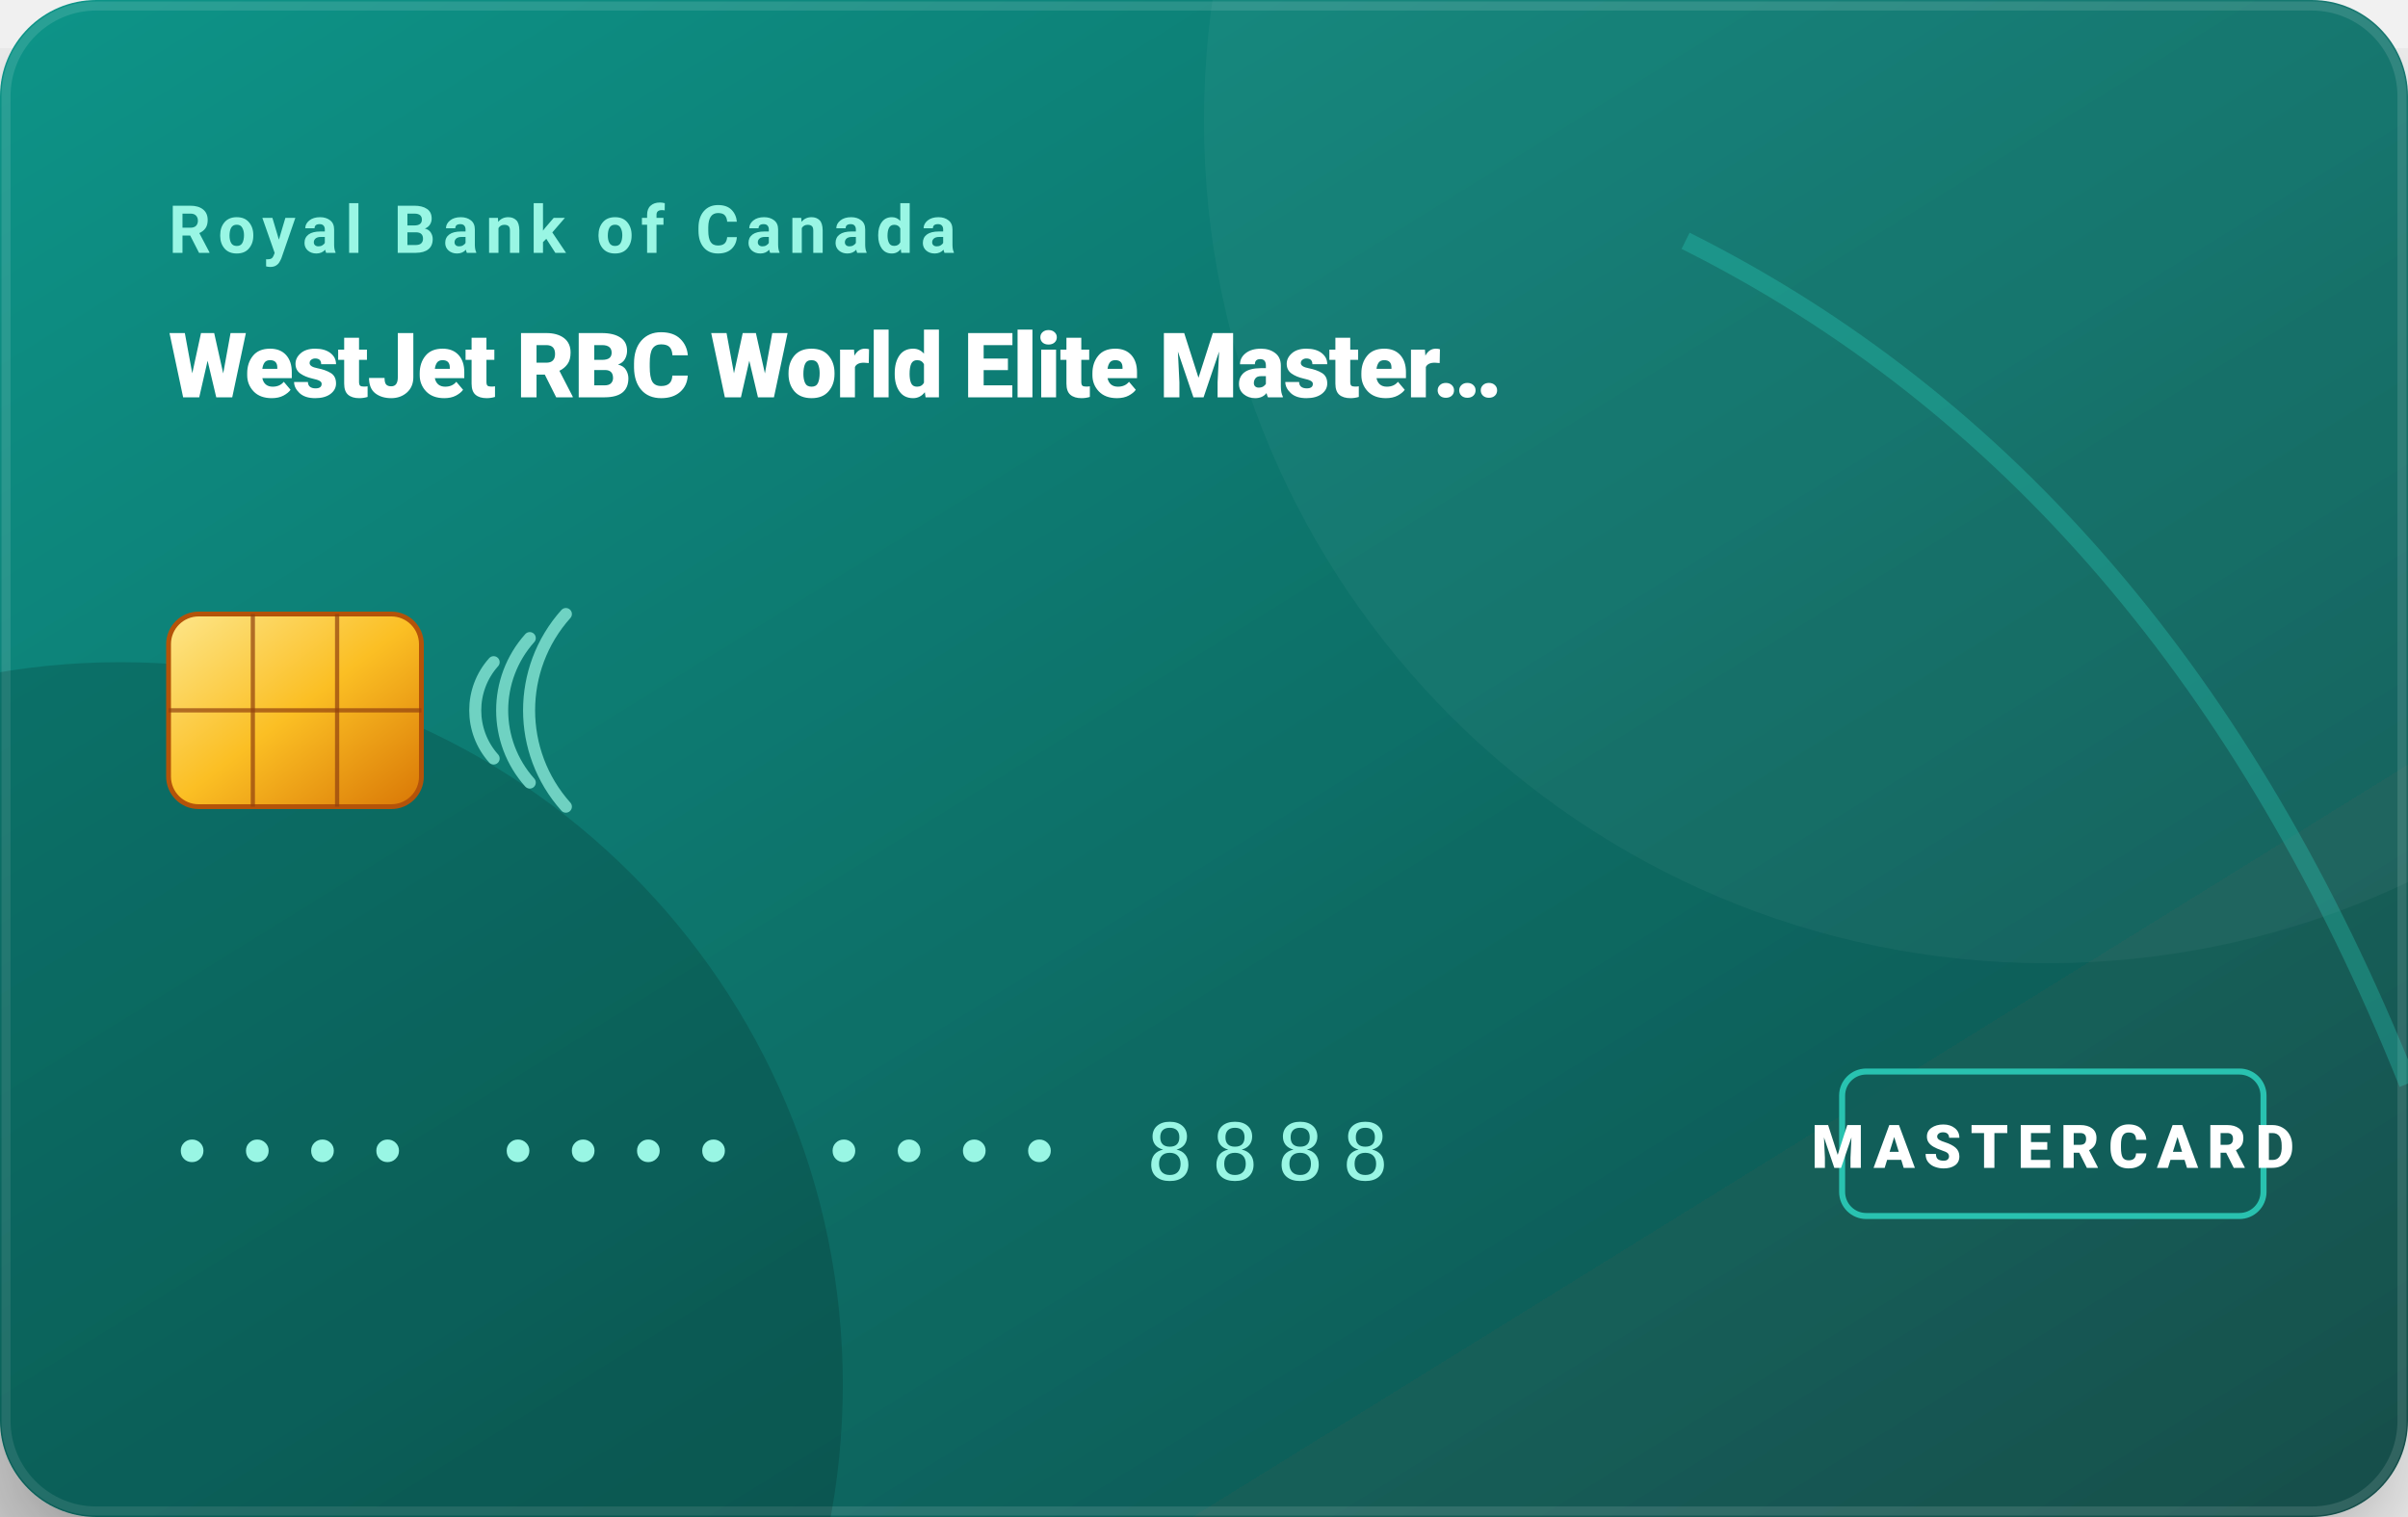
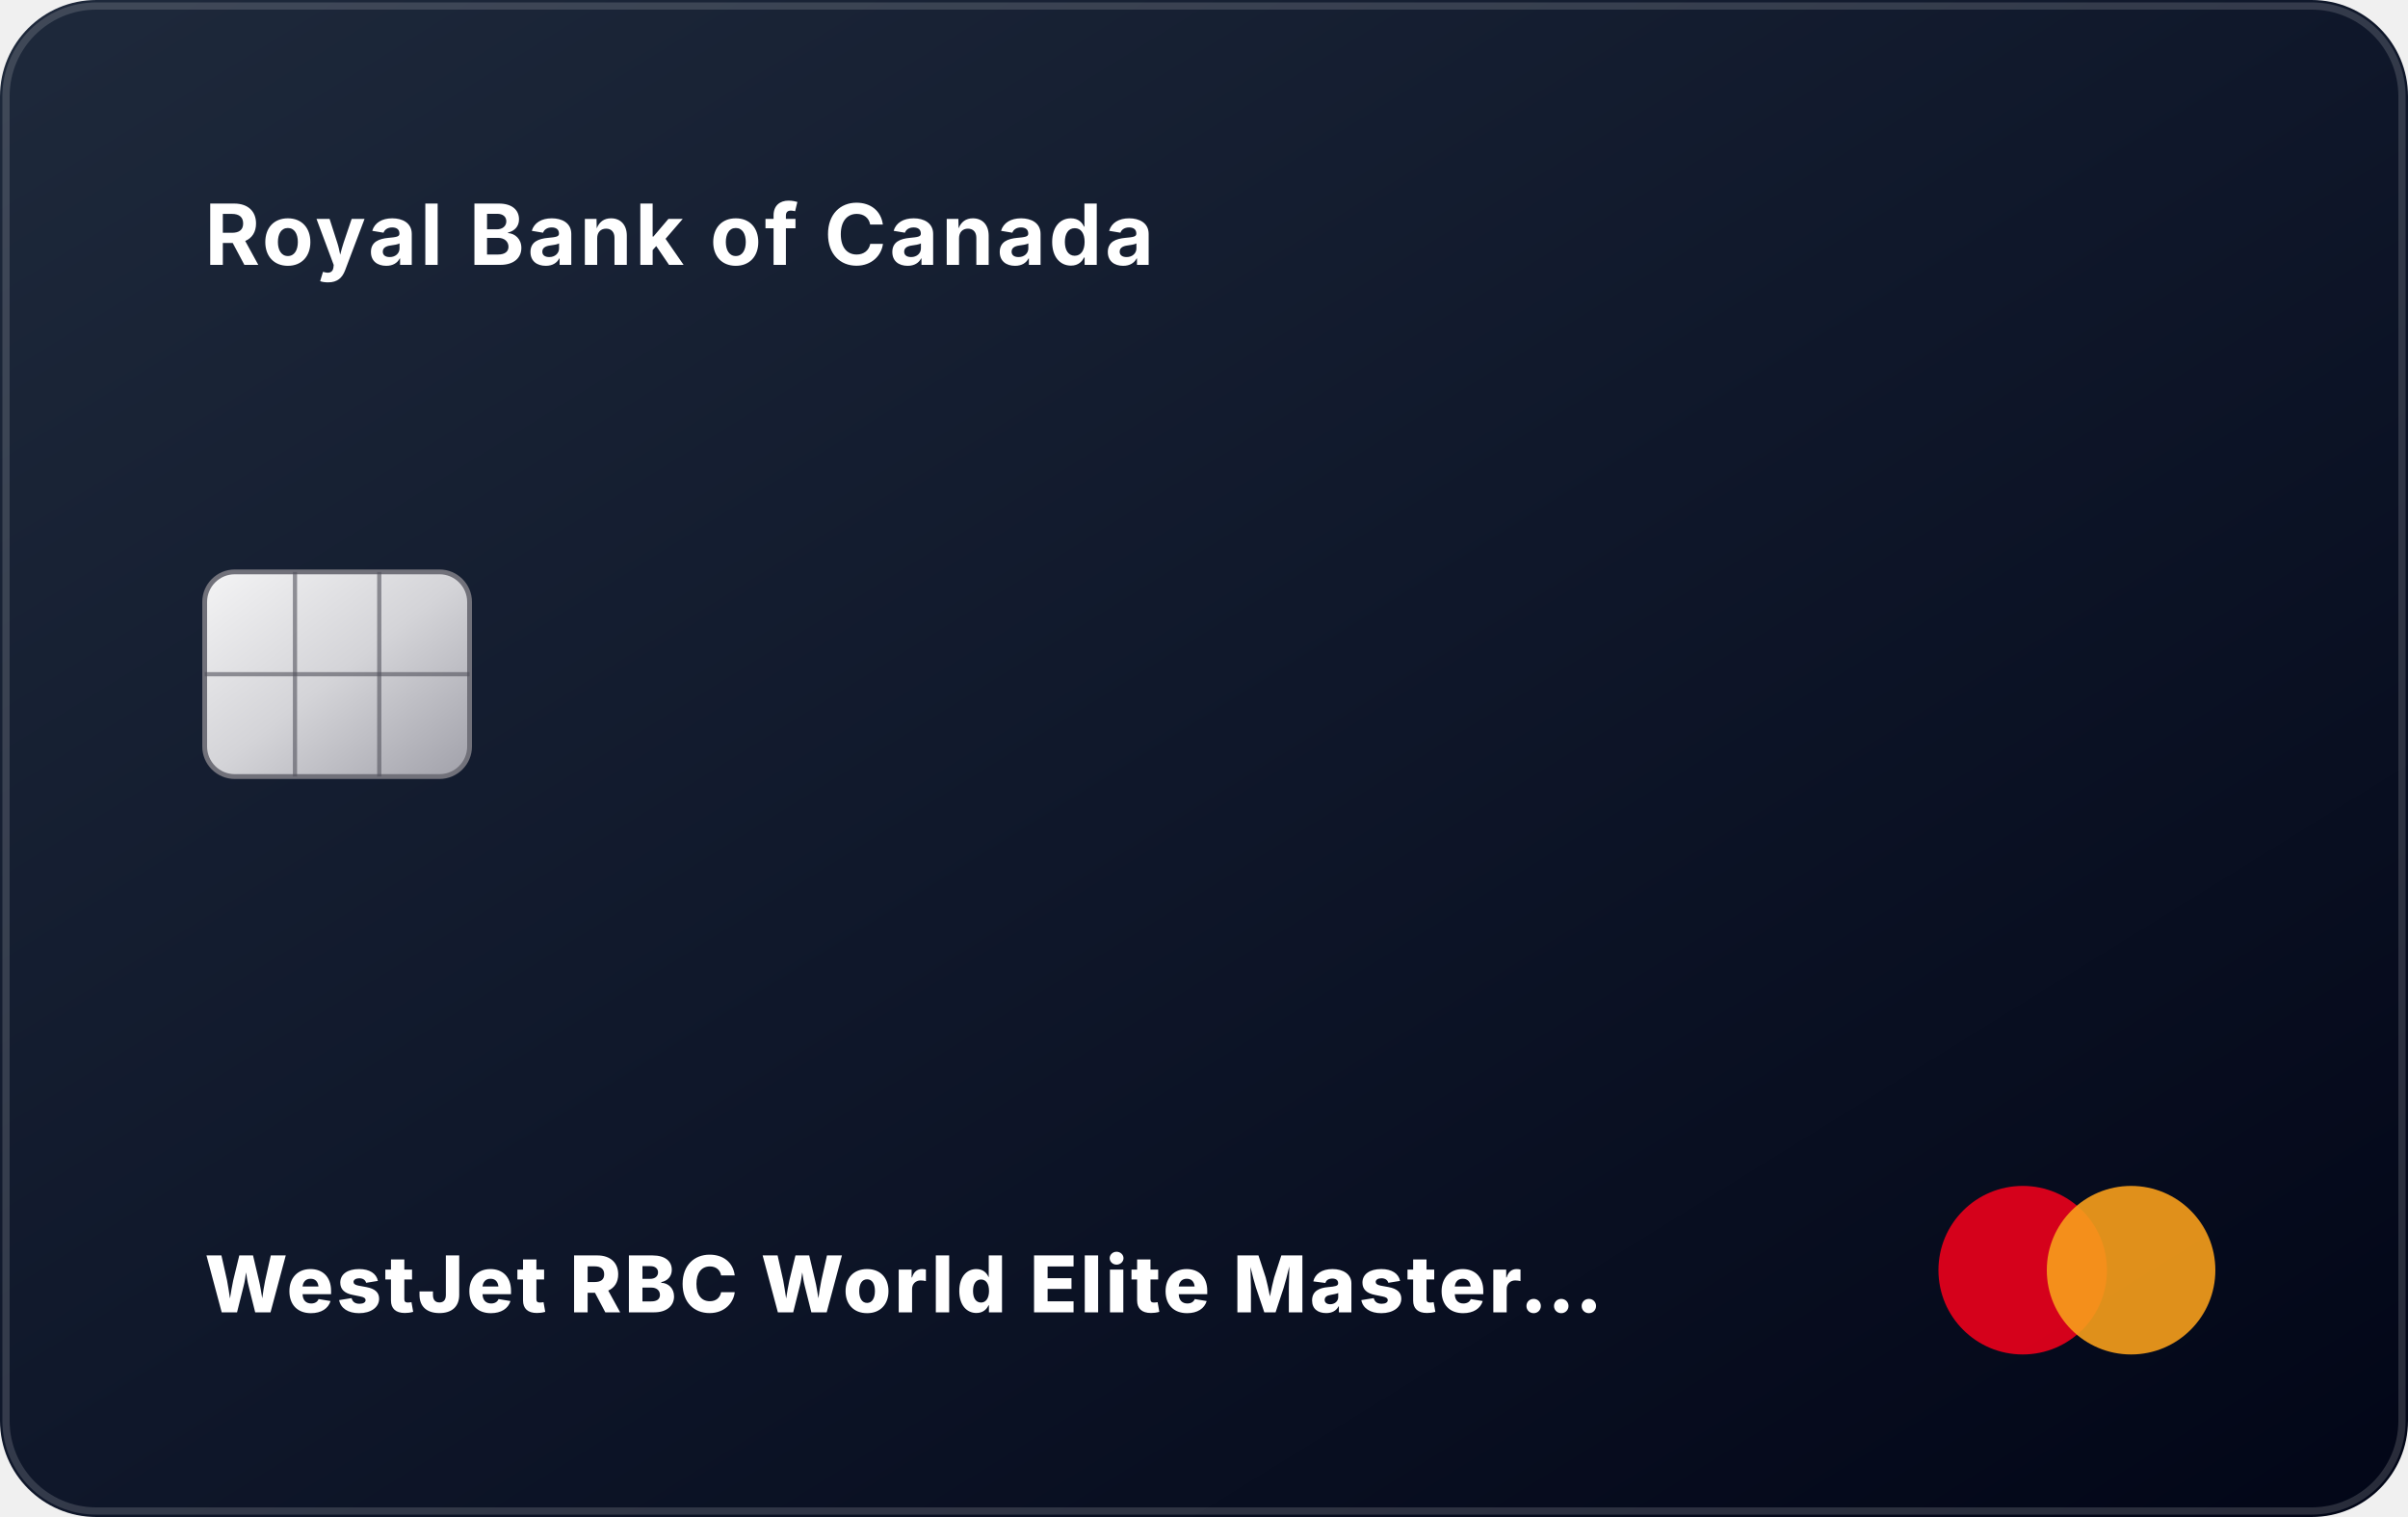
<svg xmlns="http://www.w3.org/2000/svg" viewBox="0 0 400 252" width="400" height="252">
  <defs>
-     <linearGradient id="cardBg-westjet-rbc-world-elite" x1="0%" y1="0%" x2="100%" y2="100%">
-       <stop offset="0%" stop-color="#0d9488" />
-       <stop offset="100%" stop-color="#134e4a" />
+     <linearGradient id="bg-westjet-rbc-world-elite" x1="0%" y1="0%" x2="100%" y2="100%">
+       <stop offset="0%" stop-color="#1e293b" />
+       <stop offset="50%" stop-color="#0f172a" />
+       <stop offset="100%" stop-color="#020617" />
    </linearGradient>
-     <linearGradient id="chipGrad" x1="0%" y1="0%" x2="100%" y2="100%">
-       <stop offset="0%" stop-color="#fde68a" />
-       <stop offset="50%" stop-color="#fbbf24" />
-       <stop offset="100%" stop-color="#d97706" />
+     <linearGradient id="chipSilver" x1="0%" y1="0%" x2="100%" y2="100%">
+       <stop offset="0%" stop-color="#f4f4f5" />
+       <stop offset="50%" stop-color="#d4d4d8" />
+       <stop offset="100%" stop-color="#a1a1aa" />
    </linearGradient>
-     <filter id="shadow" x="-5%" y="-5%" width="110%" height="110%">
-       <feDropShadow dx="0" dy="8" stdDeviation="12" flood-color="#000000" flood-opacity="0.35" />
-     </filter>
  </defs>
-   <rect width="400" height="252" rx="16" fill="url(#cardBg-westjet-rbc-world-elite)" filter="url(#shadow)" />
-   <rect width="398" height="250" x="1" y="1" rx="15" fill="none" stroke="rgba(255,255,255,0.12)" stroke-width="1.5" />
-   <circle cx="340" cy="20" r="140" fill="white" opacity="0.04" />
-   <circle cx="20" cy="230" r="120" fill="black" opacity="0.15" />
-   <path d="M 280 40 Q 360 80 400 180" fill="none" stroke="#2dd4bf" stroke-width="3" opacity="0.3" />
-   <text x="28" y="42" font-family="-apple-system, BlinkMacSystemFont, 'Segoe UI', Roboto, sans-serif" font-size="11" font-weight="700" letter-spacing="1.2" fill="#99f6e4" text-transform="uppercase">
-     Royal Bank of Canada
-   </text>
-   <text x="28" y="66" font-family="-apple-system, BlinkMacSystemFont, 'Segoe UI', Roboto, sans-serif" font-size="15" font-weight="800" letter-spacing="-0.2" fill="#ffffff">
-     WestJet RBC World Elite Master…
-   </text>
-   <g transform="translate(28, 102)">
-     <rect width="42" height="32" rx="5" fill="url(#chipGrad)" stroke="#b45309" stroke-width="0.8" />
-     <line x1="14" y1="0" x2="14" y2="32" stroke="#92400e" stroke-width="0.7" opacity="0.7" />
-     <line x1="28" y1="0" x2="28" y2="32" stroke="#92400e" stroke-width="0.7" opacity="0.7" />
-     <line x1="0" y1="16" x2="42" y2="16" stroke="#92400e" stroke-width="0.7" opacity="0.7" />
+   <rect width="400" height="252" rx="16" fill="url(#bg-westjet-rbc-world-elite)" />
+   <rect width="398" height="250" x="1" y="1" rx="15" fill="none" stroke="rgba(255,255,255,0.15)" stroke-width="1.2" />
+   <text x="34" y="44" font-family="-apple-system, sans-serif" font-size="14" font-weight="700" fill="#ffffff" letter-spacing="0.5">Royal Bank of Canada</text>
+   <text x="34" y="218" font-family="-apple-system, sans-serif" font-size="13" font-weight="800" fill="#ffffff" letter-spacing="0.5">WestJet RBC World Elite Master…</text>
+   <g transform="translate(34, 95)">
+     <rect width="44" height="34" rx="5" fill="url(#chipSilver)" stroke="#71717a" stroke-width="0.8" />
+     <line x1="15" y1="0" x2="15" y2="34" stroke="#52525b" stroke-width="0.7" opacity="0.6" />
+     <line x1="29" y1="0" x2="29" y2="34" stroke="#52525b" stroke-width="0.7" opacity="0.6" />
+     <line x1="0" y1="17" x2="44" y2="17" stroke="#52525b" stroke-width="0.7" opacity="0.6" />
  </g>
-   <g transform="translate(82, 110)" stroke="#99f6e4" stroke-width="2" fill="none" stroke-linecap="round" opacity="0.7">
-     <path d="M 0 16 A 12 12 0 0 1 0 0" />
-     <path d="M 6 20 A 18 18 0 0 1 6 -4" />
-     <path d="M 12 24 A 24 24 0 0 1 12 -8" />
-   </g>
-   <text x="28" y="196" font-family="'SF Mono', Menlo, Monaco, Consolas, monospace" font-size="13" letter-spacing="3" fill="#99f6e4">
-     •••• •••• •••• 8888
-   </text>
-   <g transform="translate(310, 192)">
-     <rect x="-4" y="-14" width="70" height="24" rx="4" fill="#115e59" stroke="#2dd4bf" stroke-width="1" opacity="0.85" />
-     <text x="31" y="2" font-family="-apple-system, BlinkMacSystemFont, 'Segoe UI', Roboto, sans-serif" font-size="10" font-weight="900" letter-spacing="1.5" fill="#ffffff" text-anchor="middle">
-       MASTERCARD
-     </text>
+   <g transform="translate(320, 195)">
+     <circle cx="16" cy="16" r="14" fill="#eb001b" opacity="0.9" />
+     <circle cx="34" cy="16" r="14" fill="#f79e1b" opacity="0.9" />
  </g>
</svg>
